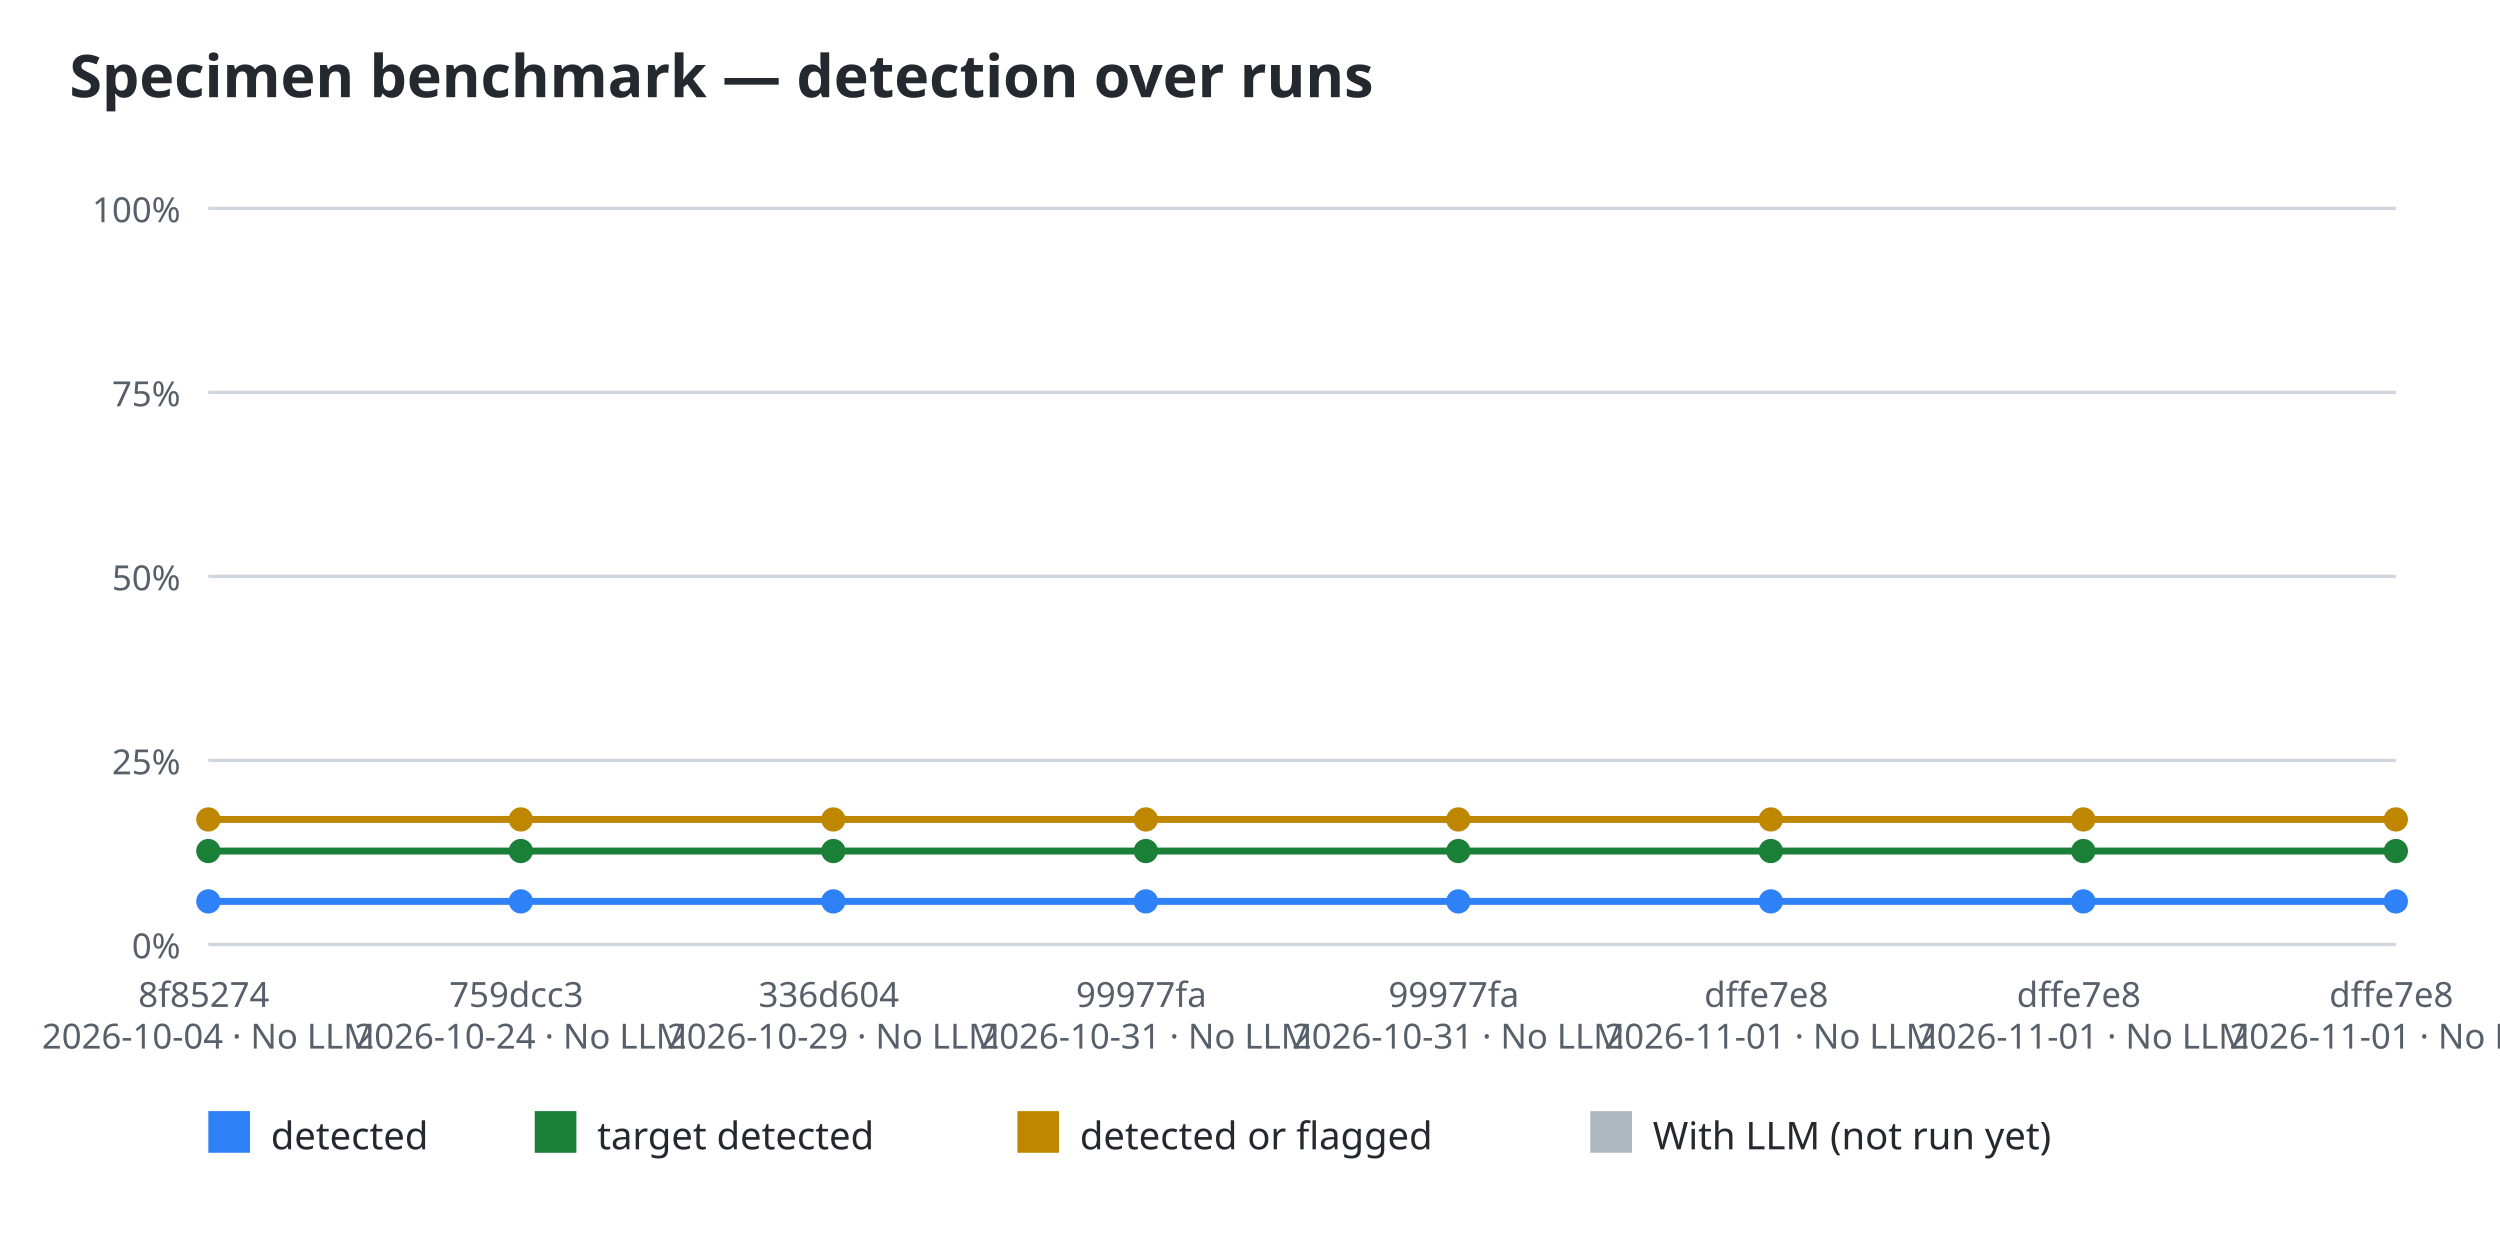
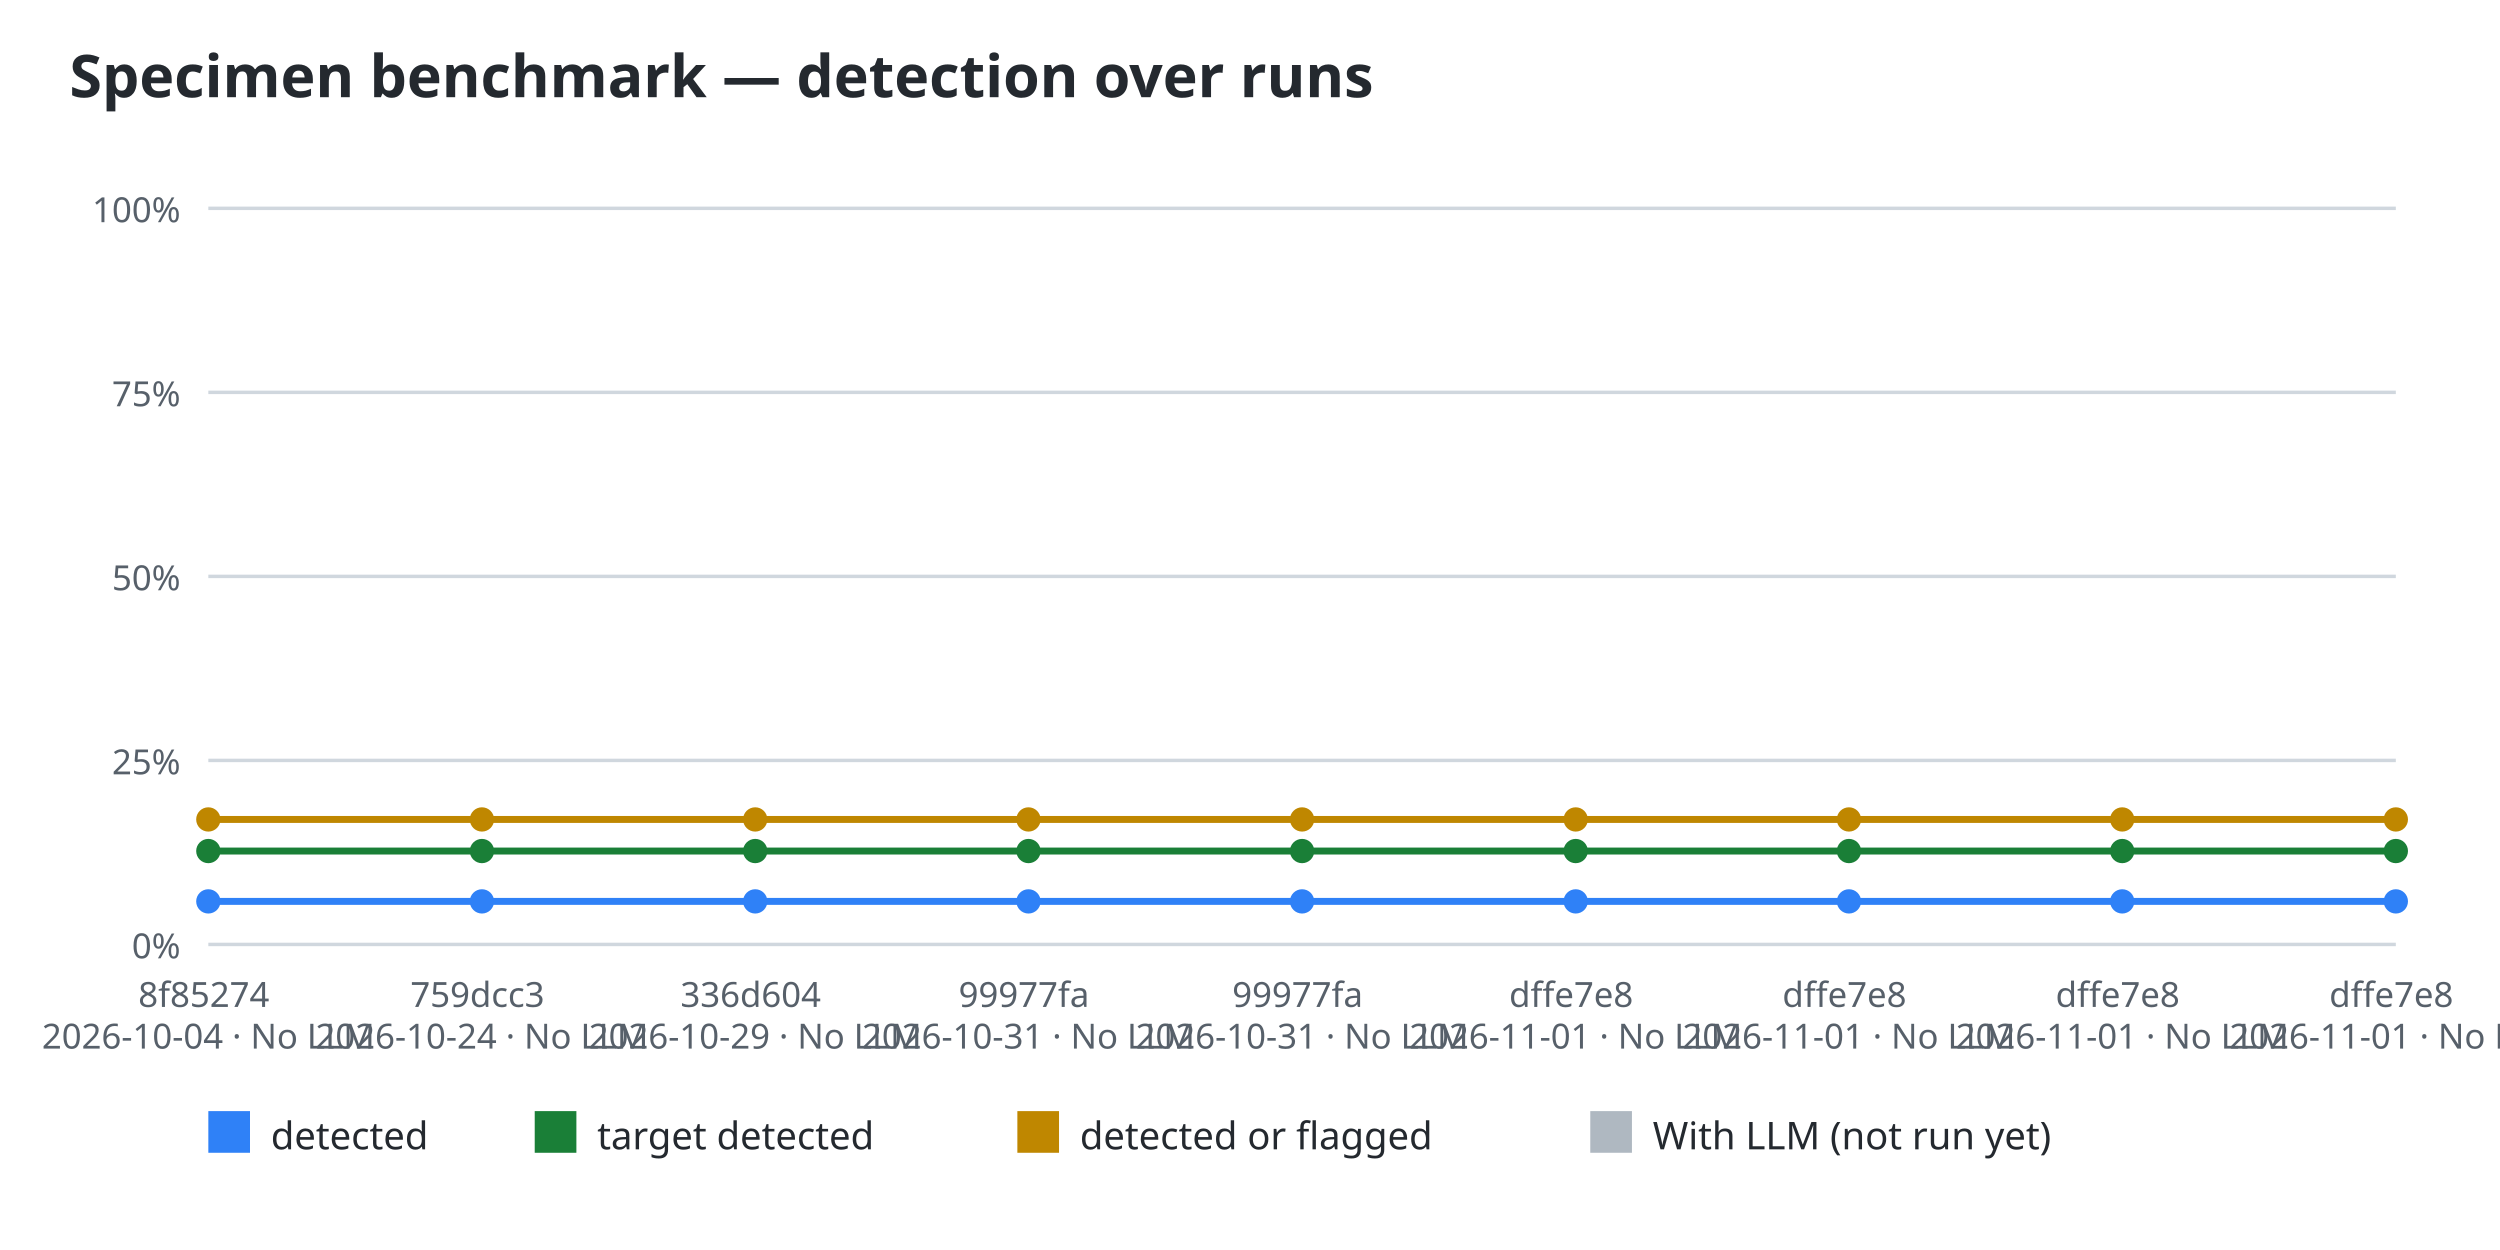
<svg xmlns="http://www.w3.org/2000/svg" viewBox="0 0 720 360" font-family="sans-serif">
  <rect width="720" height="360" fill="white" />
  <text x="20" y="28" font-size="17" font-weight="bold" fill="#24292f">Specimen benchmark — detection over runs</text>
  <line x1="60" y1="272.0" x2="690" y2="272.0" stroke="#d0d7de" stroke-width="1" />
  <text x="52" y="276.0" font-size="10" fill="#57606a" text-anchor="end">0%</text>
  <line x1="60" y1="219.0" x2="690" y2="219.0" stroke="#d0d7de" stroke-width="1" />
  <text x="52" y="223.0" font-size="10" fill="#57606a" text-anchor="end">25%</text>
  <line x1="60" y1="166.0" x2="690" y2="166.0" stroke="#d0d7de" stroke-width="1" />
  <text x="52" y="170.0" font-size="10" fill="#57606a" text-anchor="end">50%</text>
  <line x1="60" y1="113.0" x2="690" y2="113.0" stroke="#d0d7de" stroke-width="1" />
  <text x="52" y="117.0" font-size="10" fill="#57606a" text-anchor="end">75%</text>
  <line x1="60" y1="60.0" x2="690" y2="60.0" stroke="#d0d7de" stroke-width="1" />
  <text x="52" y="64.0" font-size="10" fill="#57606a" text-anchor="end">100%</text>
-   <polyline points="60.0,259.6 150.0,259.6 240.0,259.6 330.0,259.6 420.0,259.6 510.0,259.6 600.0,259.6 690.0,259.6" fill="none" stroke="#2f81f7" stroke-width="2" />
+   <polyline points="60.0,259.6 138.8,259.6 217.5,259.6 296.2,259.6 375.0,259.6 453.8,259.6 532.5,259.6 611.2,259.6 690.0,259.6" fill="none" stroke="#2f81f7" stroke-width="2" />
  <circle cx="60.0" cy="259.6" r="3.5" fill="#2f81f7" />
-   <circle cx="150.0" cy="259.6" r="3.5" fill="#2f81f7" />
-   <circle cx="240.0" cy="259.6" r="3.5" fill="#2f81f7" />
-   <circle cx="330.0" cy="259.6" r="3.5" fill="#2f81f7" />
-   <circle cx="420.0" cy="259.6" r="3.5" fill="#2f81f7" />
-   <circle cx="510.0" cy="259.6" r="3.5" fill="#2f81f7" />
-   <circle cx="600.0" cy="259.6" r="3.5" fill="#2f81f7" />
+   <circle cx="138.8" cy="259.6" r="3.5" fill="#2f81f7" />
+   <circle cx="217.5" cy="259.6" r="3.5" fill="#2f81f7" />
+   <circle cx="296.2" cy="259.6" r="3.5" fill="#2f81f7" />
+   <circle cx="375.0" cy="259.6" r="3.5" fill="#2f81f7" />
+   <circle cx="453.8" cy="259.6" r="3.5" fill="#2f81f7" />
+   <circle cx="532.5" cy="259.6" r="3.5" fill="#2f81f7" />
+   <circle cx="611.2" cy="259.6" r="3.5" fill="#2f81f7" />
  <circle cx="690.0" cy="259.6" r="3.5" fill="#2f81f7" />
-   <polyline points="60.0,245.1 150.0,245.1 240.0,245.1 330.0,245.1 420.0,245.1 510.0,245.1 600.0,245.1 690.0,245.1" fill="none" stroke="#1a7f37" stroke-width="2" />
+   <polyline points="60.0,245.1 138.8,245.1 217.5,245.1 296.2,245.1 375.0,245.1 453.8,245.1 532.5,245.1 611.2,245.1 690.0,245.1" fill="none" stroke="#1a7f37" stroke-width="2" />
  <circle cx="60.0" cy="245.1" r="3.5" fill="#1a7f37" />
-   <circle cx="150.0" cy="245.1" r="3.5" fill="#1a7f37" />
-   <circle cx="240.0" cy="245.1" r="3.5" fill="#1a7f37" />
-   <circle cx="330.0" cy="245.1" r="3.5" fill="#1a7f37" />
-   <circle cx="420.0" cy="245.1" r="3.5" fill="#1a7f37" />
-   <circle cx="510.0" cy="245.1" r="3.5" fill="#1a7f37" />
-   <circle cx="600.0" cy="245.1" r="3.5" fill="#1a7f37" />
+   <circle cx="138.8" cy="245.1" r="3.5" fill="#1a7f37" />
+   <circle cx="217.5" cy="245.1" r="3.5" fill="#1a7f37" />
+   <circle cx="296.2" cy="245.1" r="3.5" fill="#1a7f37" />
+   <circle cx="375.0" cy="245.1" r="3.5" fill="#1a7f37" />
+   <circle cx="453.8" cy="245.1" r="3.5" fill="#1a7f37" />
+   <circle cx="532.5" cy="245.1" r="3.5" fill="#1a7f37" />
+   <circle cx="611.2" cy="245.1" r="3.5" fill="#1a7f37" />
  <circle cx="690.0" cy="245.1" r="3.5" fill="#1a7f37" />
-   <polyline points="60.0,236.0 150.0,236.0 240.0,236.0 330.0,236.0 420.0,236.0 510.0,236.0 600.0,236.0 690.0,236.0" fill="none" stroke="#bf8700" stroke-width="2" />
+   <polyline points="60.0,236.0 138.8,236.0 217.5,236.0 296.2,236.0 375.0,236.0 453.8,236.0 532.5,236.0 611.2,236.0 690.0,236.0" fill="none" stroke="#bf8700" stroke-width="2" />
  <circle cx="60.0" cy="236.0" r="3.5" fill="#bf8700" />
-   <circle cx="150.0" cy="236.0" r="3.5" fill="#bf8700" />
-   <circle cx="240.0" cy="236.0" r="3.5" fill="#bf8700" />
-   <circle cx="330.0" cy="236.0" r="3.5" fill="#bf8700" />
-   <circle cx="420.0" cy="236.0" r="3.5" fill="#bf8700" />
-   <circle cx="510.0" cy="236.0" r="3.5" fill="#bf8700" />
-   <circle cx="600.0" cy="236.0" r="3.5" fill="#bf8700" />
+   <circle cx="138.8" cy="236.0" r="3.5" fill="#bf8700" />
+   <circle cx="217.5" cy="236.0" r="3.5" fill="#bf8700" />
+   <circle cx="296.2" cy="236.0" r="3.5" fill="#bf8700" />
+   <circle cx="375.0" cy="236.0" r="3.5" fill="#bf8700" />
+   <circle cx="453.8" cy="236.0" r="3.5" fill="#bf8700" />
+   <circle cx="532.5" cy="236.0" r="3.5" fill="#bf8700" />
+   <circle cx="611.2" cy="236.0" r="3.5" fill="#bf8700" />
  <circle cx="690.0" cy="236.0" r="3.5" fill="#bf8700" />
  <text x="60.0" y="290" font-size="10" fill="#57606a" text-anchor="middle">
    <tspan x="60.0" dy="0">8f85274</tspan>
    <tspan x="60.0" dy="12">2026-10-04 · No LLM</tspan>
  </text>
-   <text x="150.0" y="290" font-size="10" fill="#57606a" text-anchor="middle">
-     <tspan x="150.0" dy="0">759dcc3</tspan>
-     <tspan x="150.0" dy="12">2026-10-24 · No LLM</tspan>
+   <text x="138.8" y="290" font-size="10" fill="#57606a" text-anchor="middle">
+     <tspan x="138.8" dy="0">759dcc3</tspan>
+     <tspan x="138.8" dy="12">2026-10-24 · No LLM</tspan>
  </text>
-   <text x="240.0" y="290" font-size="10" fill="#57606a" text-anchor="middle">
-     <tspan x="240.0" dy="0">336d604</tspan>
-     <tspan x="240.0" dy="12">2026-10-29 · No LLM</tspan>
+   <text x="217.5" y="290" font-size="10" fill="#57606a" text-anchor="middle">
+     <tspan x="217.5" dy="0">336d604</tspan>
+     <tspan x="217.5" dy="12">2026-10-29 · No LLM</tspan>
  </text>
-   <text x="330.0" y="290" font-size="10" fill="#57606a" text-anchor="middle">
-     <tspan x="330.0" dy="0">99977fa</tspan>
-     <tspan x="330.0" dy="12">2026-10-31 · No LLM</tspan>
+   <text x="296.2" y="290" font-size="10" fill="#57606a" text-anchor="middle">
+     <tspan x="296.2" dy="0">99977fa</tspan>
+     <tspan x="296.2" dy="12">2026-10-31 · No LLM</tspan>
  </text>
-   <text x="420.0" y="290" font-size="10" fill="#57606a" text-anchor="middle">
-     <tspan x="420.0" dy="0">99977fa</tspan>
-     <tspan x="420.0" dy="12">2026-10-31 · No LLM</tspan>
+   <text x="375.0" y="290" font-size="10" fill="#57606a" text-anchor="middle">
+     <tspan x="375.0" dy="0">99977fa</tspan>
+     <tspan x="375.0" dy="12">2026-10-31 · No LLM</tspan>
  </text>
-   <text x="510.0" y="290" font-size="10" fill="#57606a" text-anchor="middle">
-     <tspan x="510.0" dy="0">dffe7e8</tspan>
-     <tspan x="510.0" dy="12">2026-11-01 · No LLM</tspan>
+   <text x="453.8" y="290" font-size="10" fill="#57606a" text-anchor="middle">
+     <tspan x="453.8" dy="0">dffe7e8</tspan>
+     <tspan x="453.8" dy="12">2026-11-01 · No LLM</tspan>
  </text>
-   <text x="600.0" y="290" font-size="10" fill="#57606a" text-anchor="middle">
-     <tspan x="600.0" dy="0">dffe7e8</tspan>
-     <tspan x="600.0" dy="12">2026-11-01 · No LLM</tspan>
+   <text x="532.5" y="290" font-size="10" fill="#57606a" text-anchor="middle">
+     <tspan x="532.5" dy="0">dffe7e8</tspan>
+     <tspan x="532.5" dy="12">2026-11-01 · No LLM</tspan>
+   </text>
+   <text x="611.2" y="290" font-size="10" fill="#57606a" text-anchor="middle">
+     <tspan x="611.2" dy="0">dffe7e8</tspan>
+     <tspan x="611.2" dy="12">2026-11-01 · No LLM</tspan>
  </text>
  <text x="690.0" y="290" font-size="10" fill="#57606a" text-anchor="middle">
    <tspan x="690.0" dy="0">dffe7e8</tspan>
    <tspan x="690.0" dy="12">2026-11-01 · No LLM</tspan>
  </text>
  <rect x="60" y="320" width="12" height="12" fill="#2f81f7" />
  <text x="78" y="331" font-size="11" fill="#24292f">detected</text>
  <rect x="154" y="320" width="12" height="12" fill="#1a7f37" />
  <text x="172" y="331" font-size="11" fill="#24292f">target detected</text>
  <rect x="293" y="320" width="12" height="12" fill="#bf8700" />
  <text x="311" y="331" font-size="11" fill="#24292f">detected or flagged</text>
  <rect x="458" y="320" width="12" height="12" fill="#afb8c1" />
  <text x="476" y="331" font-size="11" fill="#24292f">With LLM (not run yet)</text>
</svg>
